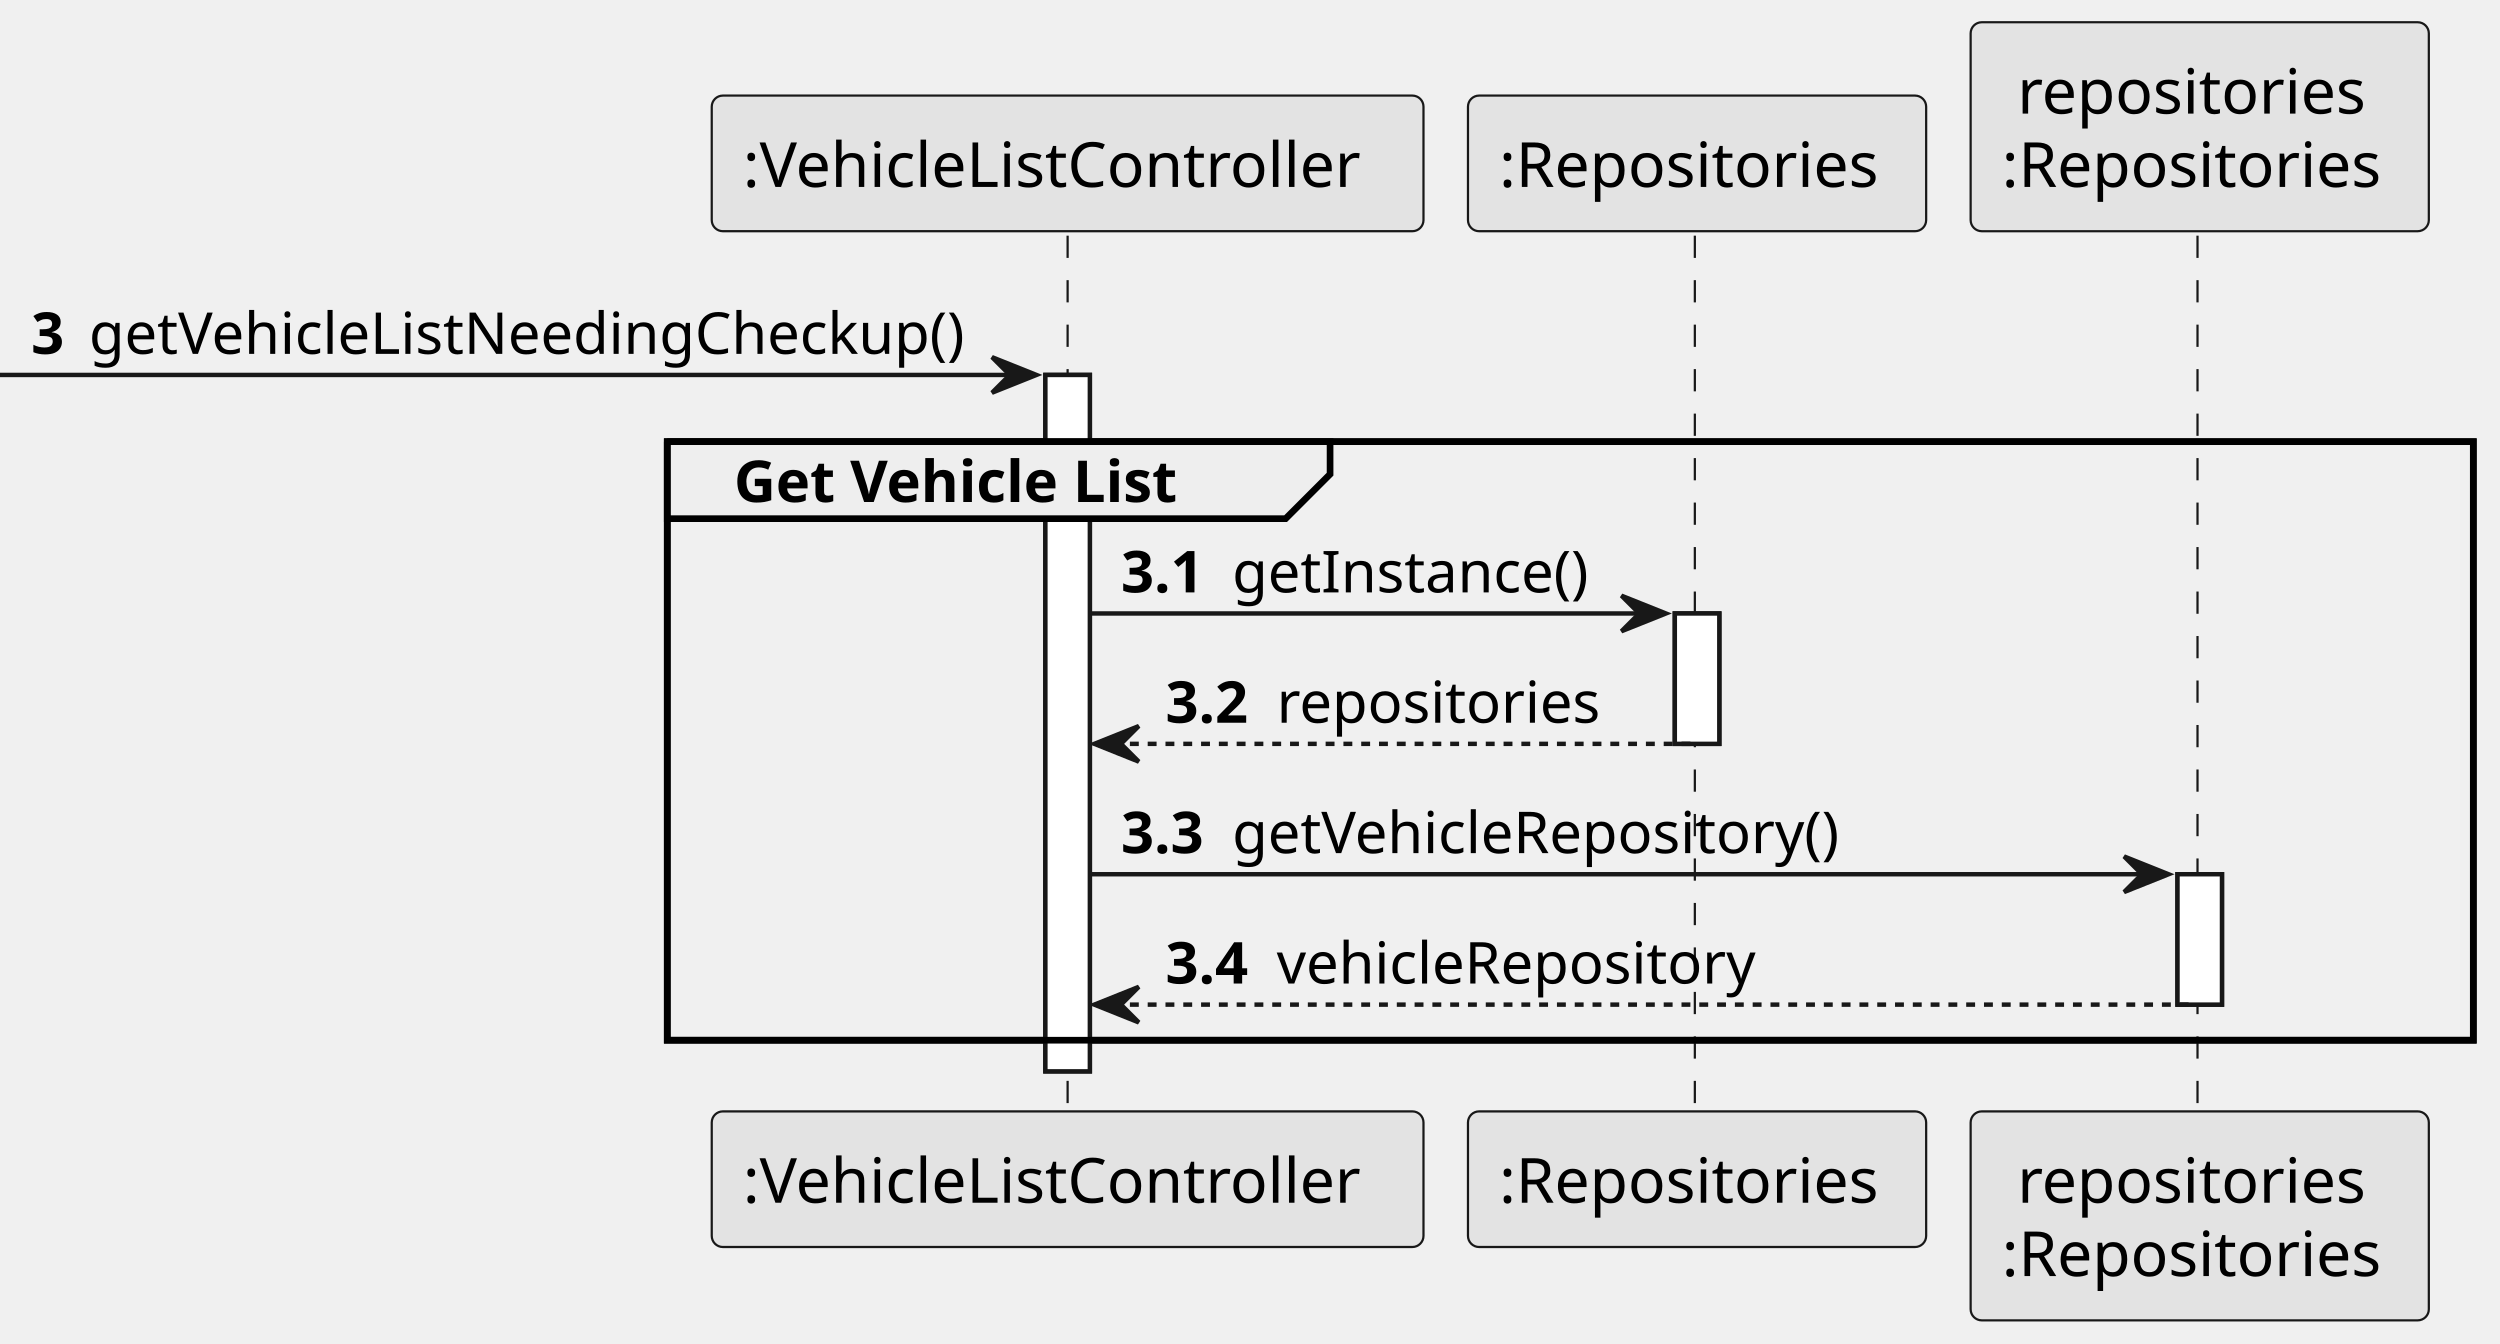
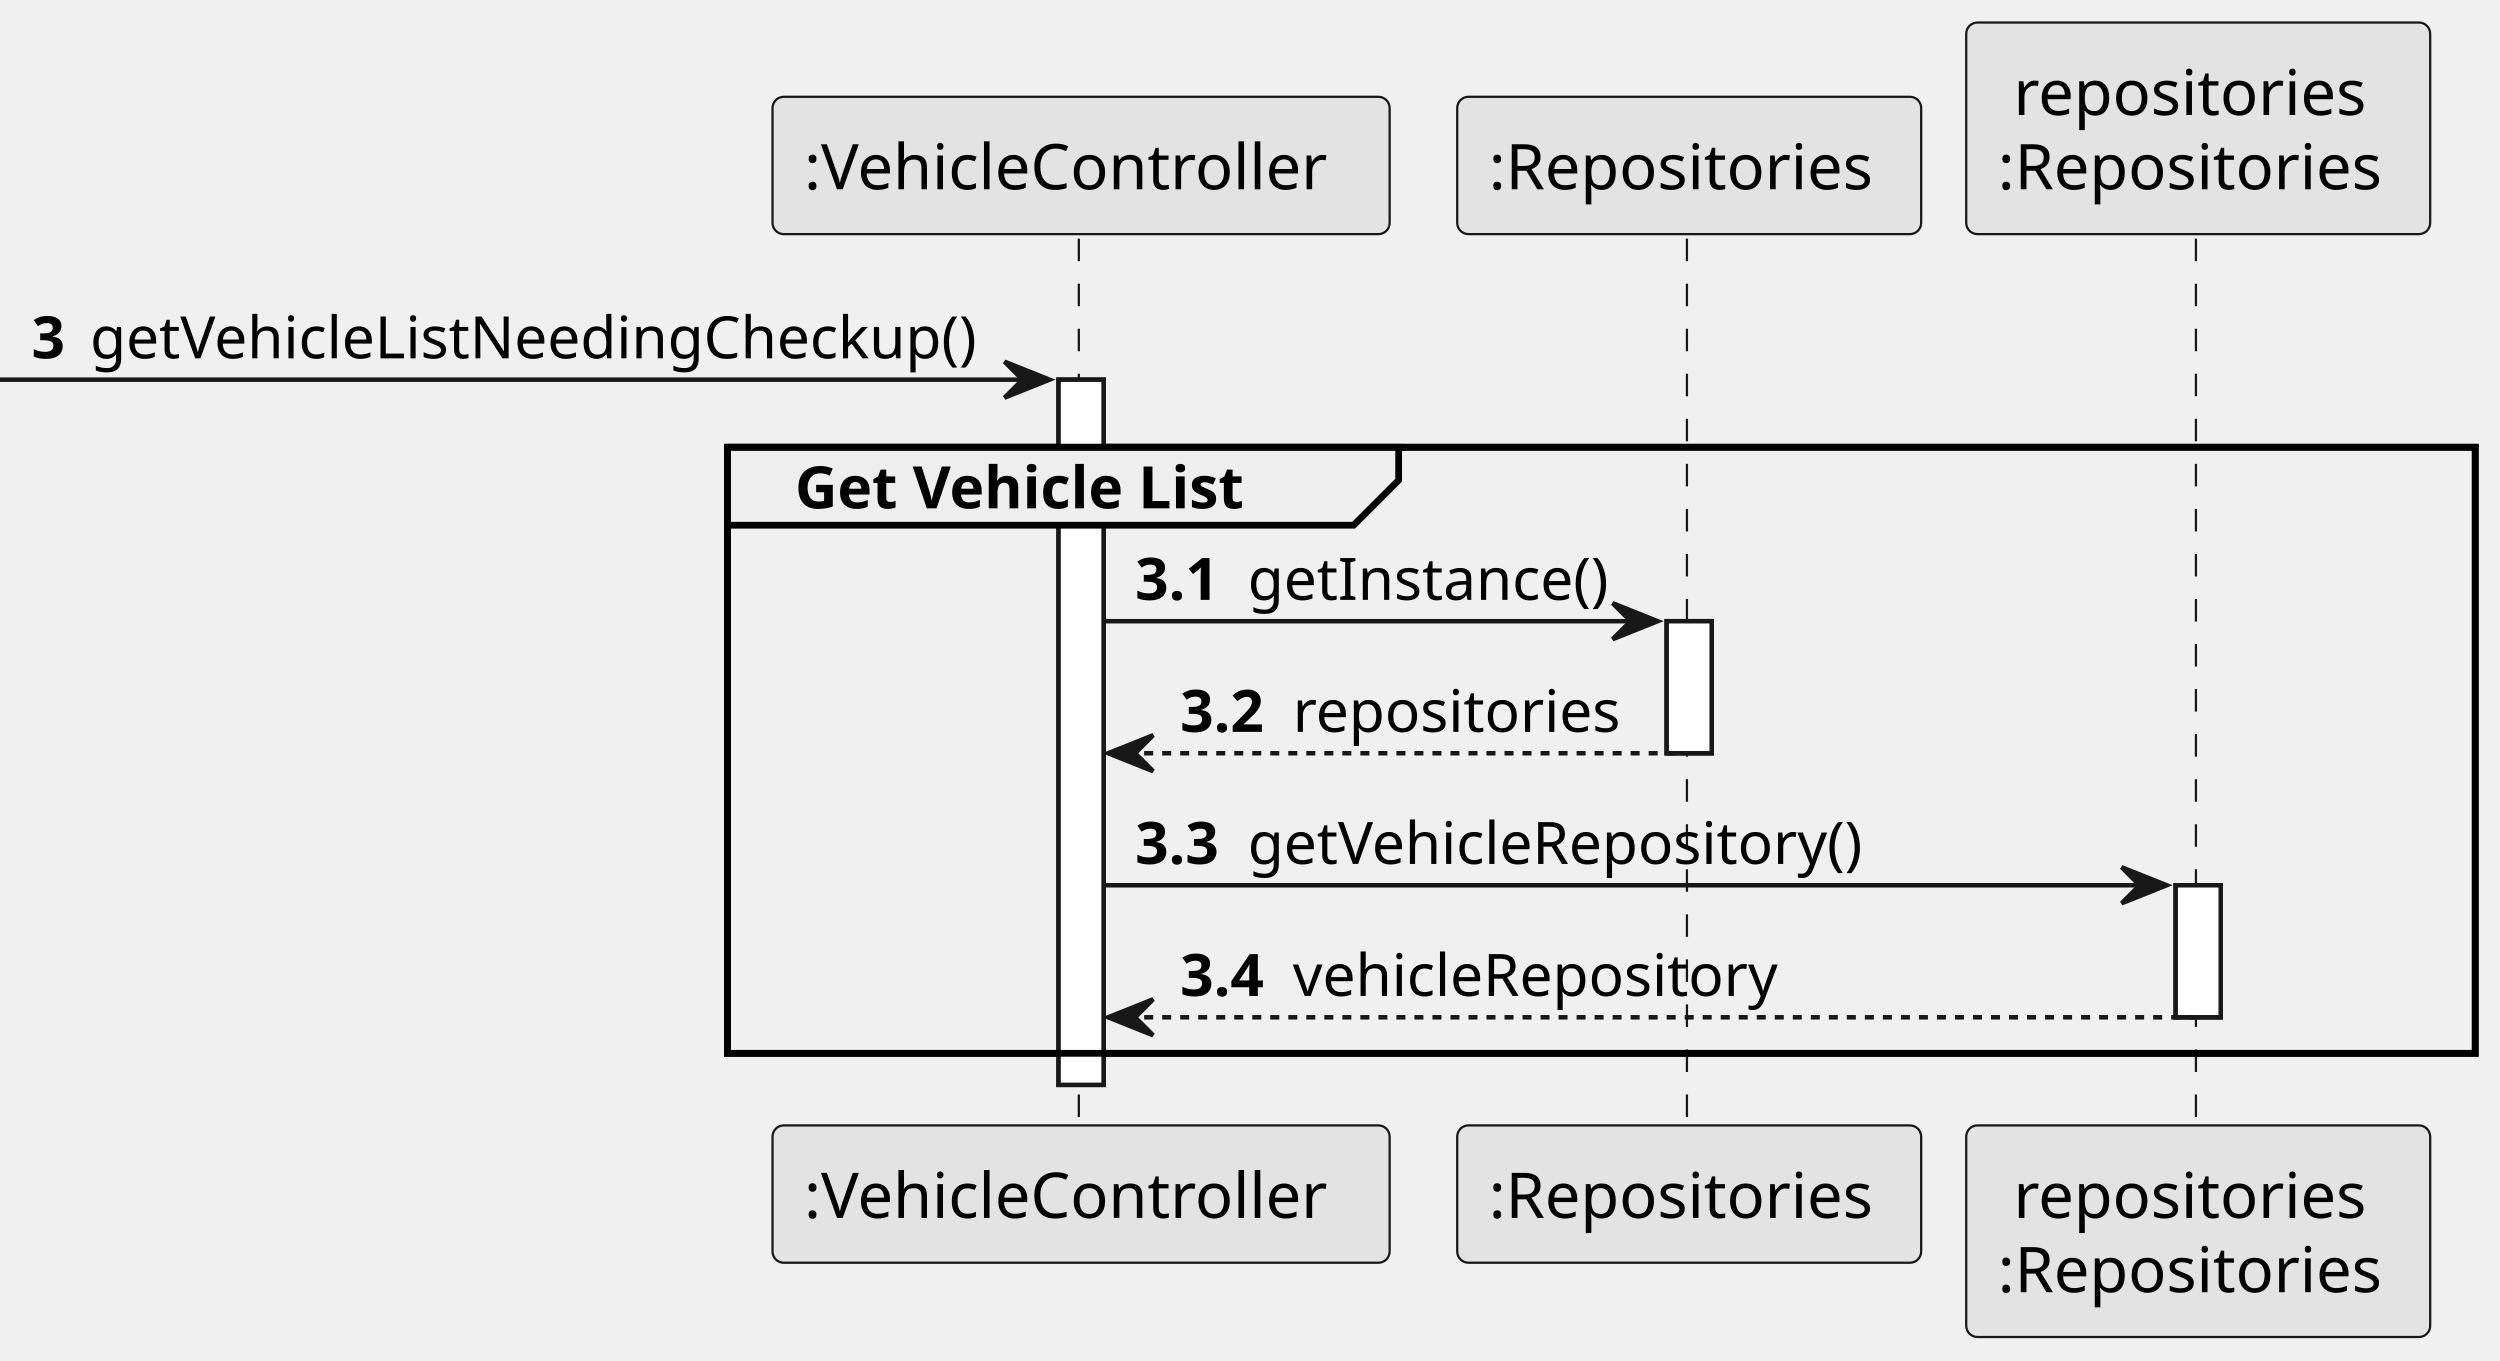
- <svg xmlns="http://www.w3.org/2000/svg" contentStyleType="text/css" height="302px" preserveAspectRatio="none" style="width:562px;height:302px;background:#FFFFFF;" version="1.1" viewBox="0 0 562 302" width="562px" zoomAndPan="magnify">
+ <svg xmlns="http://www.w3.org/2000/svg" contentStyleType="text/css" height="302px" preserveAspectRatio="none" style="width:555px;height:302px;background:#FFFFFF;" version="1.1" viewBox="0 0 555 302" width="555px" zoomAndPan="magnify">
  <defs />
  <g>
    <rect fill="#FFFFFF" height="156.553" style="stroke:#181818;stroke-width:1.0;" width="10" x="235" y="84.287" />
-     <rect fill="#FFFFFF" height="29.311" style="stroke:#181818;stroke-width:1.0;" width="10" x="376.5" y="137.908" />
-     <rect fill="#FFFFFF" height="29.311" style="stroke:#181818;stroke-width:1.0;" width="10" x="489.5" y="196.529" />
-     <rect fill="none" height="134.553" style="stroke:#000000;stroke-width:1.5;" width="406" x="150" y="99.287" />
-     <line style="stroke:#181818;stroke-width:0.5;stroke-dasharray:5.0,5.0;" x1="240" x2="240" y1="52.977" y2="250.84" />
-     <line style="stroke:#181818;stroke-width:0.5;stroke-dasharray:5.0,5.0;" x1="381" x2="381" y1="52.977" y2="250.84" />
-     <line style="stroke:#181818;stroke-width:0.5;stroke-dasharray:5.0,5.0;" x1="494" x2="494" y1="52.977" y2="250.84" />
-     <rect fill="#E3E3E3" height="30.488" rx="2.5" ry="2.5" style="stroke:#181818;stroke-width:0.5;" width="160" x="160" y="21.488" />
-     <text fill="#000000" font-family="sans-serif" font-size="14" lengthAdjust="spacing" textLength="146" x="167" y="42.023">:VehicleListController</text>
-     <rect fill="#E3E3E3" height="30.488" rx="2.5" ry="2.5" style="stroke:#181818;stroke-width:0.5;" width="160" x="160" y="249.84" />
-     <text fill="#000000" font-family="sans-serif" font-size="14" lengthAdjust="spacing" textLength="146" x="167" y="270.375">:VehicleListController</text>
-     <rect fill="#E3E3E3" height="30.488" rx="2.5" ry="2.5" style="stroke:#181818;stroke-width:0.5;" width="103" x="330" y="21.488" />
-     <text fill="#000000" font-family="sans-serif" font-size="14" lengthAdjust="spacing" textLength="89" x="337" y="42.023">:Repositories</text>
-     <rect fill="#E3E3E3" height="30.488" rx="2.5" ry="2.5" style="stroke:#181818;stroke-width:0.5;" width="103" x="330" y="249.84" />
-     <text fill="#000000" font-family="sans-serif" font-size="14" lengthAdjust="spacing" textLength="89" x="337" y="270.375">:Repositories</text>
-     <rect fill="#E3E3E3" height="46.977" rx="2.5" ry="2.5" style="stroke:#181818;stroke-width:0.5;" width="103" x="443" y="5" />
-     <text fill="#000000" font-family="sans-serif" font-size="14" lengthAdjust="spacing" textLength="82" x="453.5" y="25.535">repositories</text>
-     <text fill="#000000" font-family="sans-serif" font-size="14" lengthAdjust="spacing" textLength="89" x="450" y="42.023">:Repositories</text>
-     <rect fill="#E3E3E3" height="46.977" rx="2.5" ry="2.5" style="stroke:#181818;stroke-width:0.5;" width="103" x="443" y="249.84" />
-     <text fill="#000000" font-family="sans-serif" font-size="14" lengthAdjust="spacing" textLength="82" x="453.5" y="270.375">repositories</text>
-     <text fill="#000000" font-family="sans-serif" font-size="14" lengthAdjust="spacing" textLength="89" x="450" y="286.863">:Repositories</text>
+     <rect fill="#FFFFFF" height="29.311" style="stroke:#181818;stroke-width:1.0;" width="10" x="370" y="137.908" />
+     <rect fill="#FFFFFF" height="29.311" style="stroke:#181818;stroke-width:1.0;" width="10" x="483" y="196.529" />
+     <rect fill="none" height="134.553" style="stroke:#000000;stroke-width:1.5;" width="388" x="161.5" y="99.287" />
+     <line style="stroke:#181818;stroke-width:0.5;stroke-dasharray:5.0,5.0;" x1="239.5" x2="239.5" y1="52.977" y2="250.84" />
+     <line style="stroke:#181818;stroke-width:0.5;stroke-dasharray:5.0,5.0;" x1="374.5" x2="374.5" y1="52.977" y2="250.84" />
+     <line style="stroke:#181818;stroke-width:0.5;stroke-dasharray:5.0,5.0;" x1="487.5" x2="487.5" y1="52.977" y2="250.84" />
+     <rect fill="#E3E3E3" height="30.488" rx="2.5" ry="2.5" style="stroke:#181818;stroke-width:0.5;" width="137" x="171.5" y="21.488" />
+     <text fill="#000000" font-family="sans-serif" font-size="14" lengthAdjust="spacing" textLength="123" x="178.5" y="42.023">:VehicleController</text>
+     <rect fill="#E3E3E3" height="30.488" rx="2.5" ry="2.5" style="stroke:#181818;stroke-width:0.5;" width="137" x="171.5" y="249.84" />
+     <text fill="#000000" font-family="sans-serif" font-size="14" lengthAdjust="spacing" textLength="123" x="178.5" y="270.375">:VehicleController</text>
+     <rect fill="#E3E3E3" height="30.488" rx="2.5" ry="2.5" style="stroke:#181818;stroke-width:0.5;" width="103" x="323.5" y="21.488" />
+     <text fill="#000000" font-family="sans-serif" font-size="14" lengthAdjust="spacing" textLength="89" x="330.5" y="42.023">:Repositories</text>
+     <rect fill="#E3E3E3" height="30.488" rx="2.5" ry="2.5" style="stroke:#181818;stroke-width:0.5;" width="103" x="323.5" y="249.84" />
+     <text fill="#000000" font-family="sans-serif" font-size="14" lengthAdjust="spacing" textLength="89" x="330.5" y="270.375">:Repositories</text>
+     <rect fill="#E3E3E3" height="46.977" rx="2.5" ry="2.5" style="stroke:#181818;stroke-width:0.5;" width="103" x="436.5" y="5" />
+     <text fill="#000000" font-family="sans-serif" font-size="14" lengthAdjust="spacing" textLength="82" x="447" y="25.535">repositories</text>
+     <text fill="#000000" font-family="sans-serif" font-size="14" lengthAdjust="spacing" textLength="89" x="443.5" y="42.023">:Repositories</text>
+     <rect fill="#E3E3E3" height="46.977" rx="2.5" ry="2.5" style="stroke:#181818;stroke-width:0.5;" width="103" x="436.5" y="249.84" />
+     <text fill="#000000" font-family="sans-serif" font-size="14" lengthAdjust="spacing" textLength="82" x="447" y="270.375">repositories</text>
+     <text fill="#000000" font-family="sans-serif" font-size="14" lengthAdjust="spacing" textLength="89" x="443.5" y="286.863">:Repositories</text>
    <rect fill="#FFFFFF" height="156.553" style="stroke:#181818;stroke-width:1.0;" width="10" x="235" y="84.287" />
-     <rect fill="#FFFFFF" height="29.311" style="stroke:#181818;stroke-width:1.0;" width="10" x="376.5" y="137.908" />
-     <rect fill="#FFFFFF" height="29.311" style="stroke:#181818;stroke-width:1.0;" width="10" x="489.5" y="196.529" />
+     <rect fill="#FFFFFF" height="29.311" style="stroke:#181818;stroke-width:1.0;" width="10" x="370" y="137.908" />
+     <rect fill="#FFFFFF" height="29.311" style="stroke:#181818;stroke-width:1.0;" width="10" x="483" y="196.529" />
    <polygon fill="#181818" points="223,80.287,233,84.287,223,88.287,227,84.287" style="stroke:#181818;stroke-width:1.0;" />
    <line style="stroke:#181818;stroke-width:1.0;" x1="0" x2="229" y1="84.287" y2="84.287" />
    <text fill="#000000" font-family="sans-serif" font-size="13" font-weight="bold" lengthAdjust="spacing" textLength="9" x="7" y="79.545">3</text>
    <text fill="#000000" font-family="sans-serif" font-size="13" lengthAdjust="spacing" textLength="203" x="20" y="79.545">getVehicleListNeedingCheckup()</text>
-     <path d="M150,99.287 L299,99.287 L299,106.598 L289,116.598 L150,116.598 L150,99.287 " fill="#EEEEEE" style="stroke:#000000;stroke-width:1.5;" />
-     <rect fill="none" height="134.553" style="stroke:#000000;stroke-width:1.5;" width="406" x="150" y="99.287" />
-     <text fill="#000000" font-family="sans-serif" font-size="13" font-weight="bold" lengthAdjust="spacing" textLength="104" x="165" y="112.856">Get Vehicle List</text>
-     <polygon fill="#181818" points="364.5,133.908,374.5,137.908,364.5,141.908,368.5,137.908" style="stroke:#181818;stroke-width:1.0;" />
-     <line style="stroke:#181818;stroke-width:1.0;" x1="245" x2="370.5" y1="137.908" y2="137.908" />
+     <path d="M161.5,99.287 L310.5,99.287 L310.5,106.598 L300.5,116.598 L161.5,116.598 L161.5,99.287 " fill="#EEEEEE" style="stroke:#000000;stroke-width:1.5;" />
+     <rect fill="none" height="134.553" style="stroke:#000000;stroke-width:1.5;" width="388" x="161.5" y="99.287" />
+     <text fill="#000000" font-family="sans-serif" font-size="13" font-weight="bold" lengthAdjust="spacing" textLength="104" x="176.5" y="112.856">Get Vehicle List</text>
+     <polygon fill="#181818" points="358,133.908,368,137.908,358,141.908,362,137.908" style="stroke:#181818;stroke-width:1.0;" />
+     <line style="stroke:#181818;stroke-width:1.0;" x1="245" x2="364" y1="137.908" y2="137.908" />
    <text fill="#000000" font-family="sans-serif" font-size="13" font-weight="bold" lengthAdjust="spacing" textLength="21" x="252" y="133.166">3.1</text>
    <text fill="#000000" font-family="sans-serif" font-size="13" lengthAdjust="spacing" textLength="81" x="277" y="133.166">getInstance()</text>
    <polygon fill="#181818" points="256,163.219,246,167.219,256,171.219,252,167.219" style="stroke:#181818;stroke-width:1.0;" />
-     <line style="stroke:#181818;stroke-width:1.0;stroke-dasharray:2.0,2.0;" x1="250" x2="380.5" y1="167.219" y2="167.219" />
+     <line style="stroke:#181818;stroke-width:1.0;stroke-dasharray:2.0,2.0;" x1="250" x2="374" y1="167.219" y2="167.219" />
    <text fill="#000000" font-family="sans-serif" font-size="13" font-weight="bold" lengthAdjust="spacing" textLength="21" x="262" y="162.477">3.2</text>
    <text fill="#000000" font-family="sans-serif" font-size="13" lengthAdjust="spacing" textLength="75" x="287" y="162.477">repositories</text>
-     <polygon fill="#181818" points="477.5,192.529,487.5,196.529,477.5,200.529,481.5,196.529" style="stroke:#181818;stroke-width:1.0;" />
-     <line style="stroke:#181818;stroke-width:1.0;" x1="245" x2="483.5" y1="196.529" y2="196.529" />
+     <polygon fill="#181818" points="471,192.529,481,196.529,471,200.529,475,196.529" style="stroke:#181818;stroke-width:1.0;" />
+     <line style="stroke:#181818;stroke-width:1.0;" x1="245" x2="477" y1="196.529" y2="196.529" />
    <text fill="#000000" font-family="sans-serif" font-size="13" font-weight="bold" lengthAdjust="spacing" textLength="21" x="252" y="191.787">3.3</text>
    <text fill="#000000" font-family="sans-serif" font-size="13" lengthAdjust="spacing" textLength="140" x="277" y="191.787">getVehicleRepository()</text>
    <polygon fill="#181818" points="256,221.84,246,225.84,256,229.84,252,225.84" style="stroke:#181818;stroke-width:1.0;" />
-     <line style="stroke:#181818;stroke-width:1.0;stroke-dasharray:2.0,2.0;" x1="250" x2="493.5" y1="225.84" y2="225.84" />
+     <line style="stroke:#181818;stroke-width:1.0;stroke-dasharray:2.0,2.0;" x1="250" x2="487" y1="225.84" y2="225.84" />
    <text fill="#000000" font-family="sans-serif" font-size="13" font-weight="bold" lengthAdjust="spacing" textLength="21" x="262" y="221.098">3.4</text>
    <text fill="#000000" font-family="sans-serif" font-size="13" lengthAdjust="spacing" textLength="111" x="287" y="221.098">vehicleRepository</text>
  </g>
</svg>
